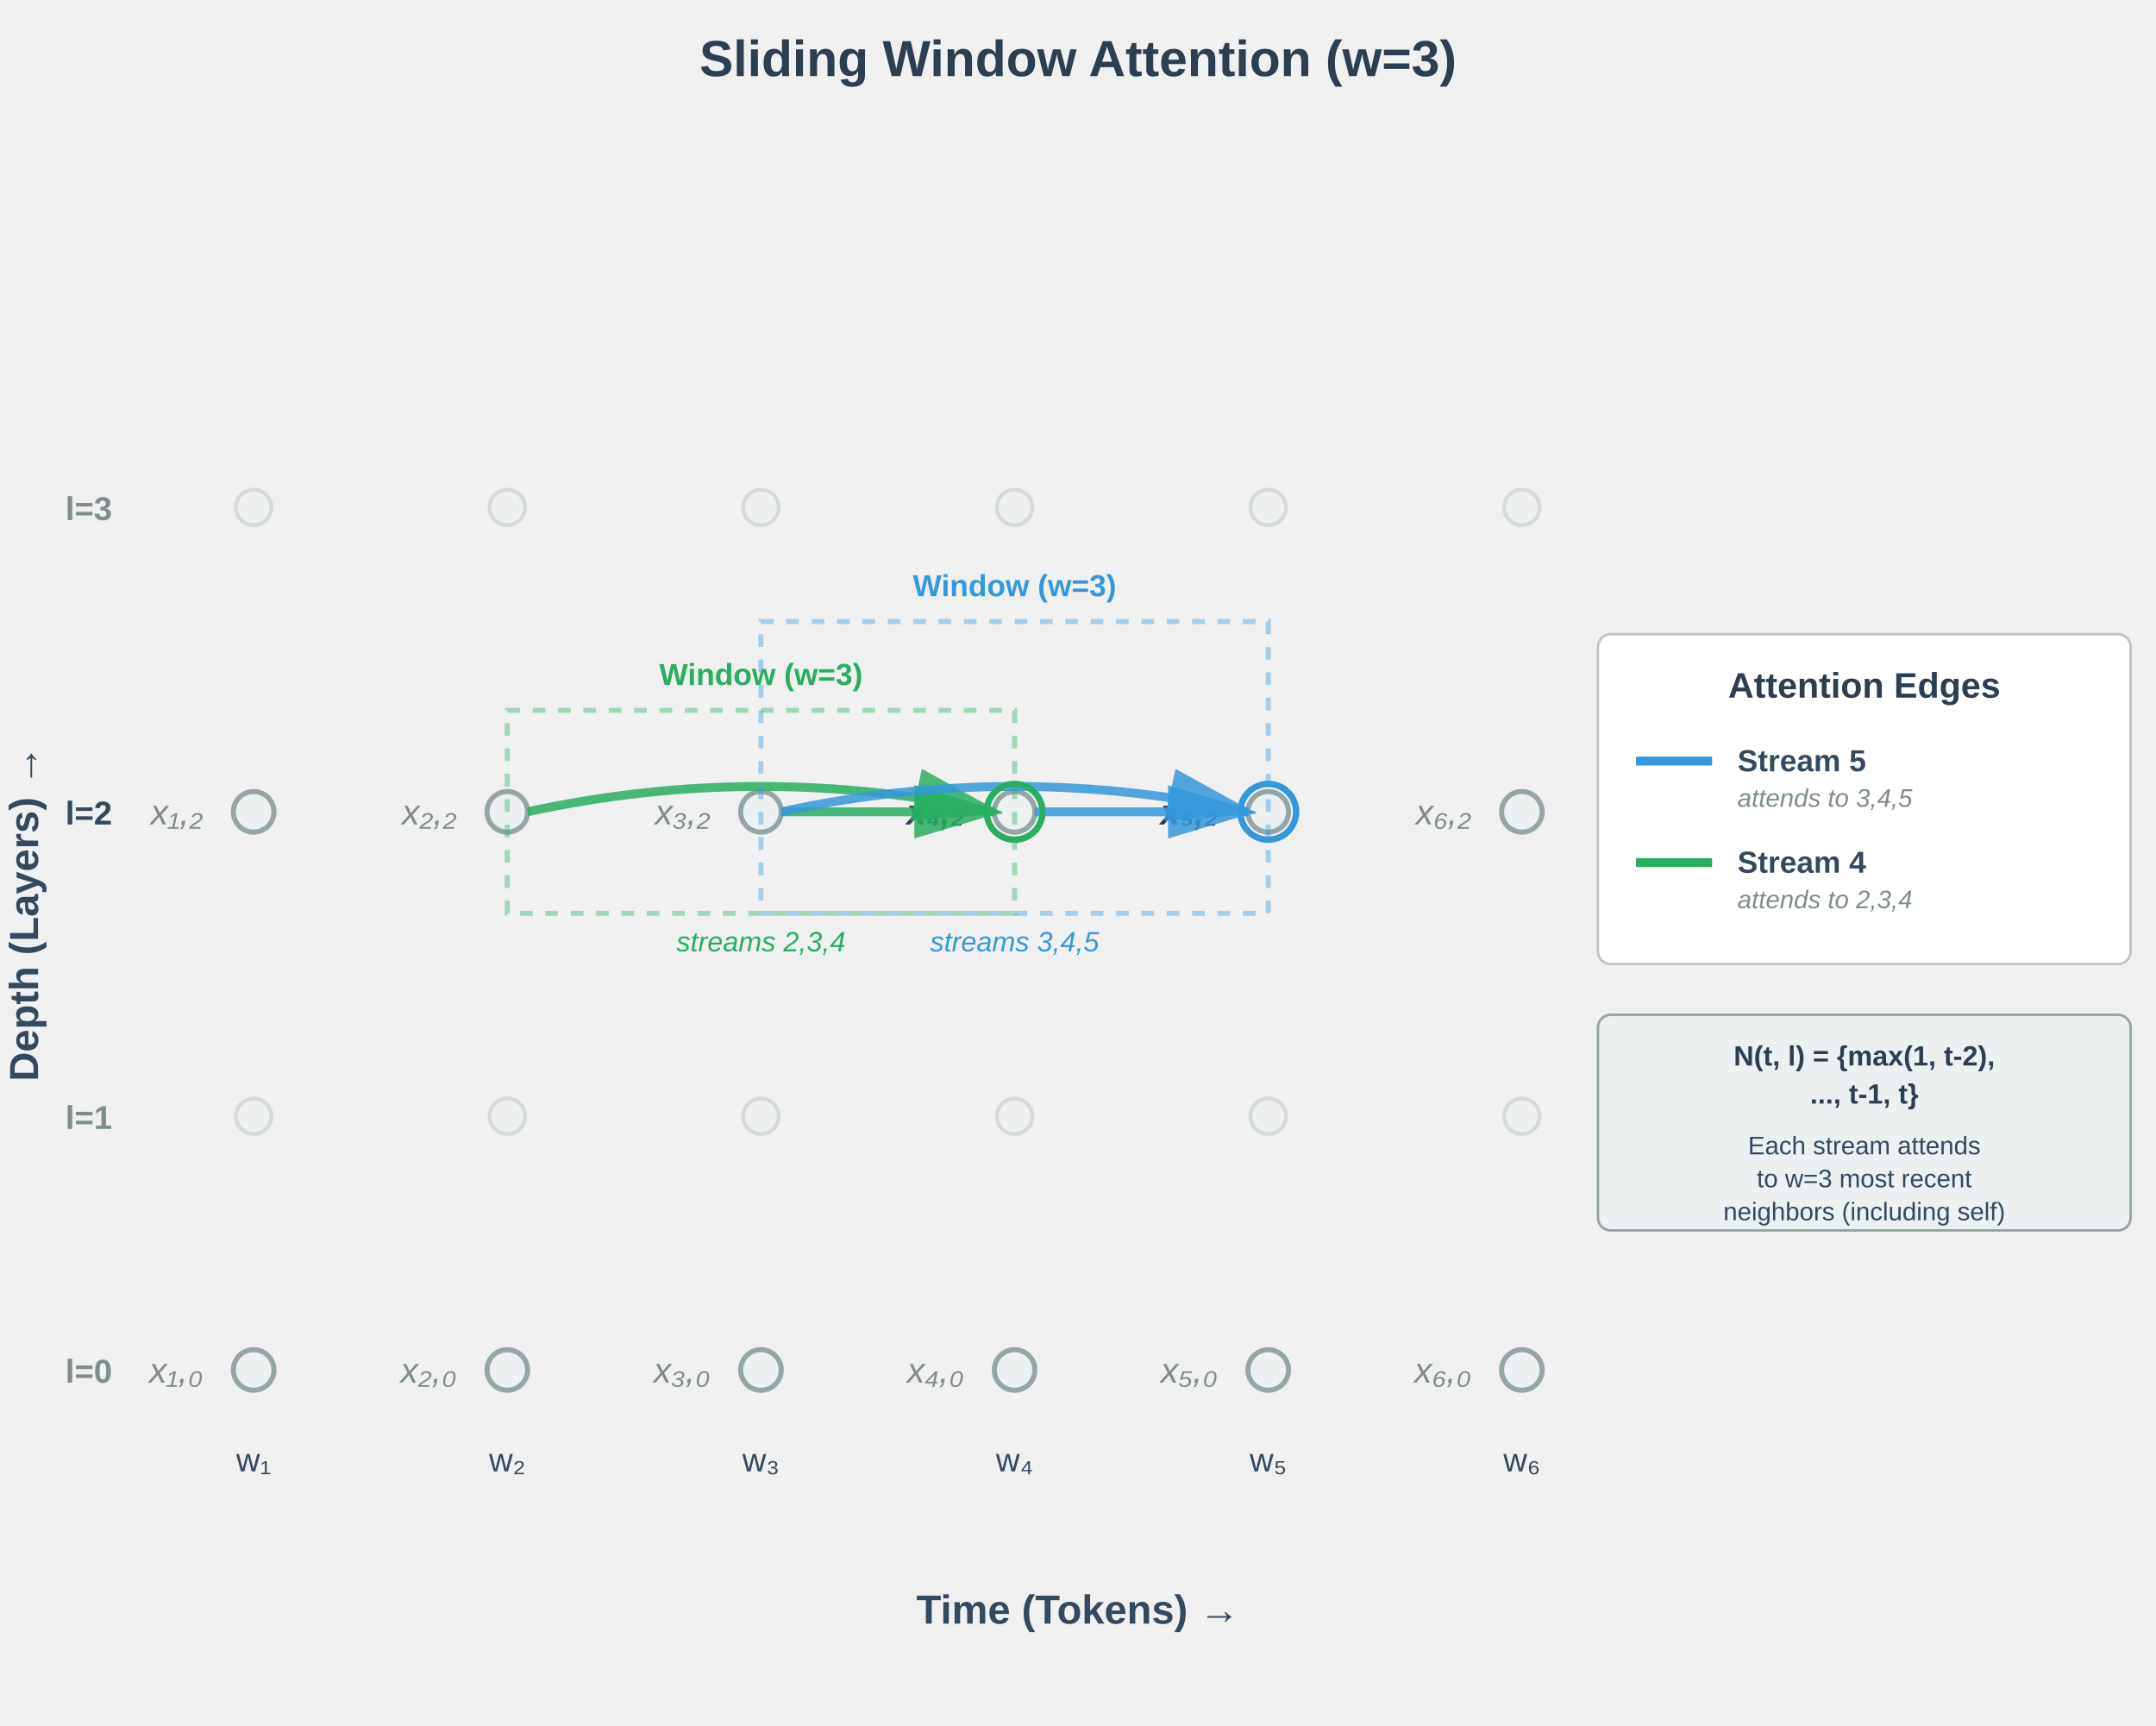
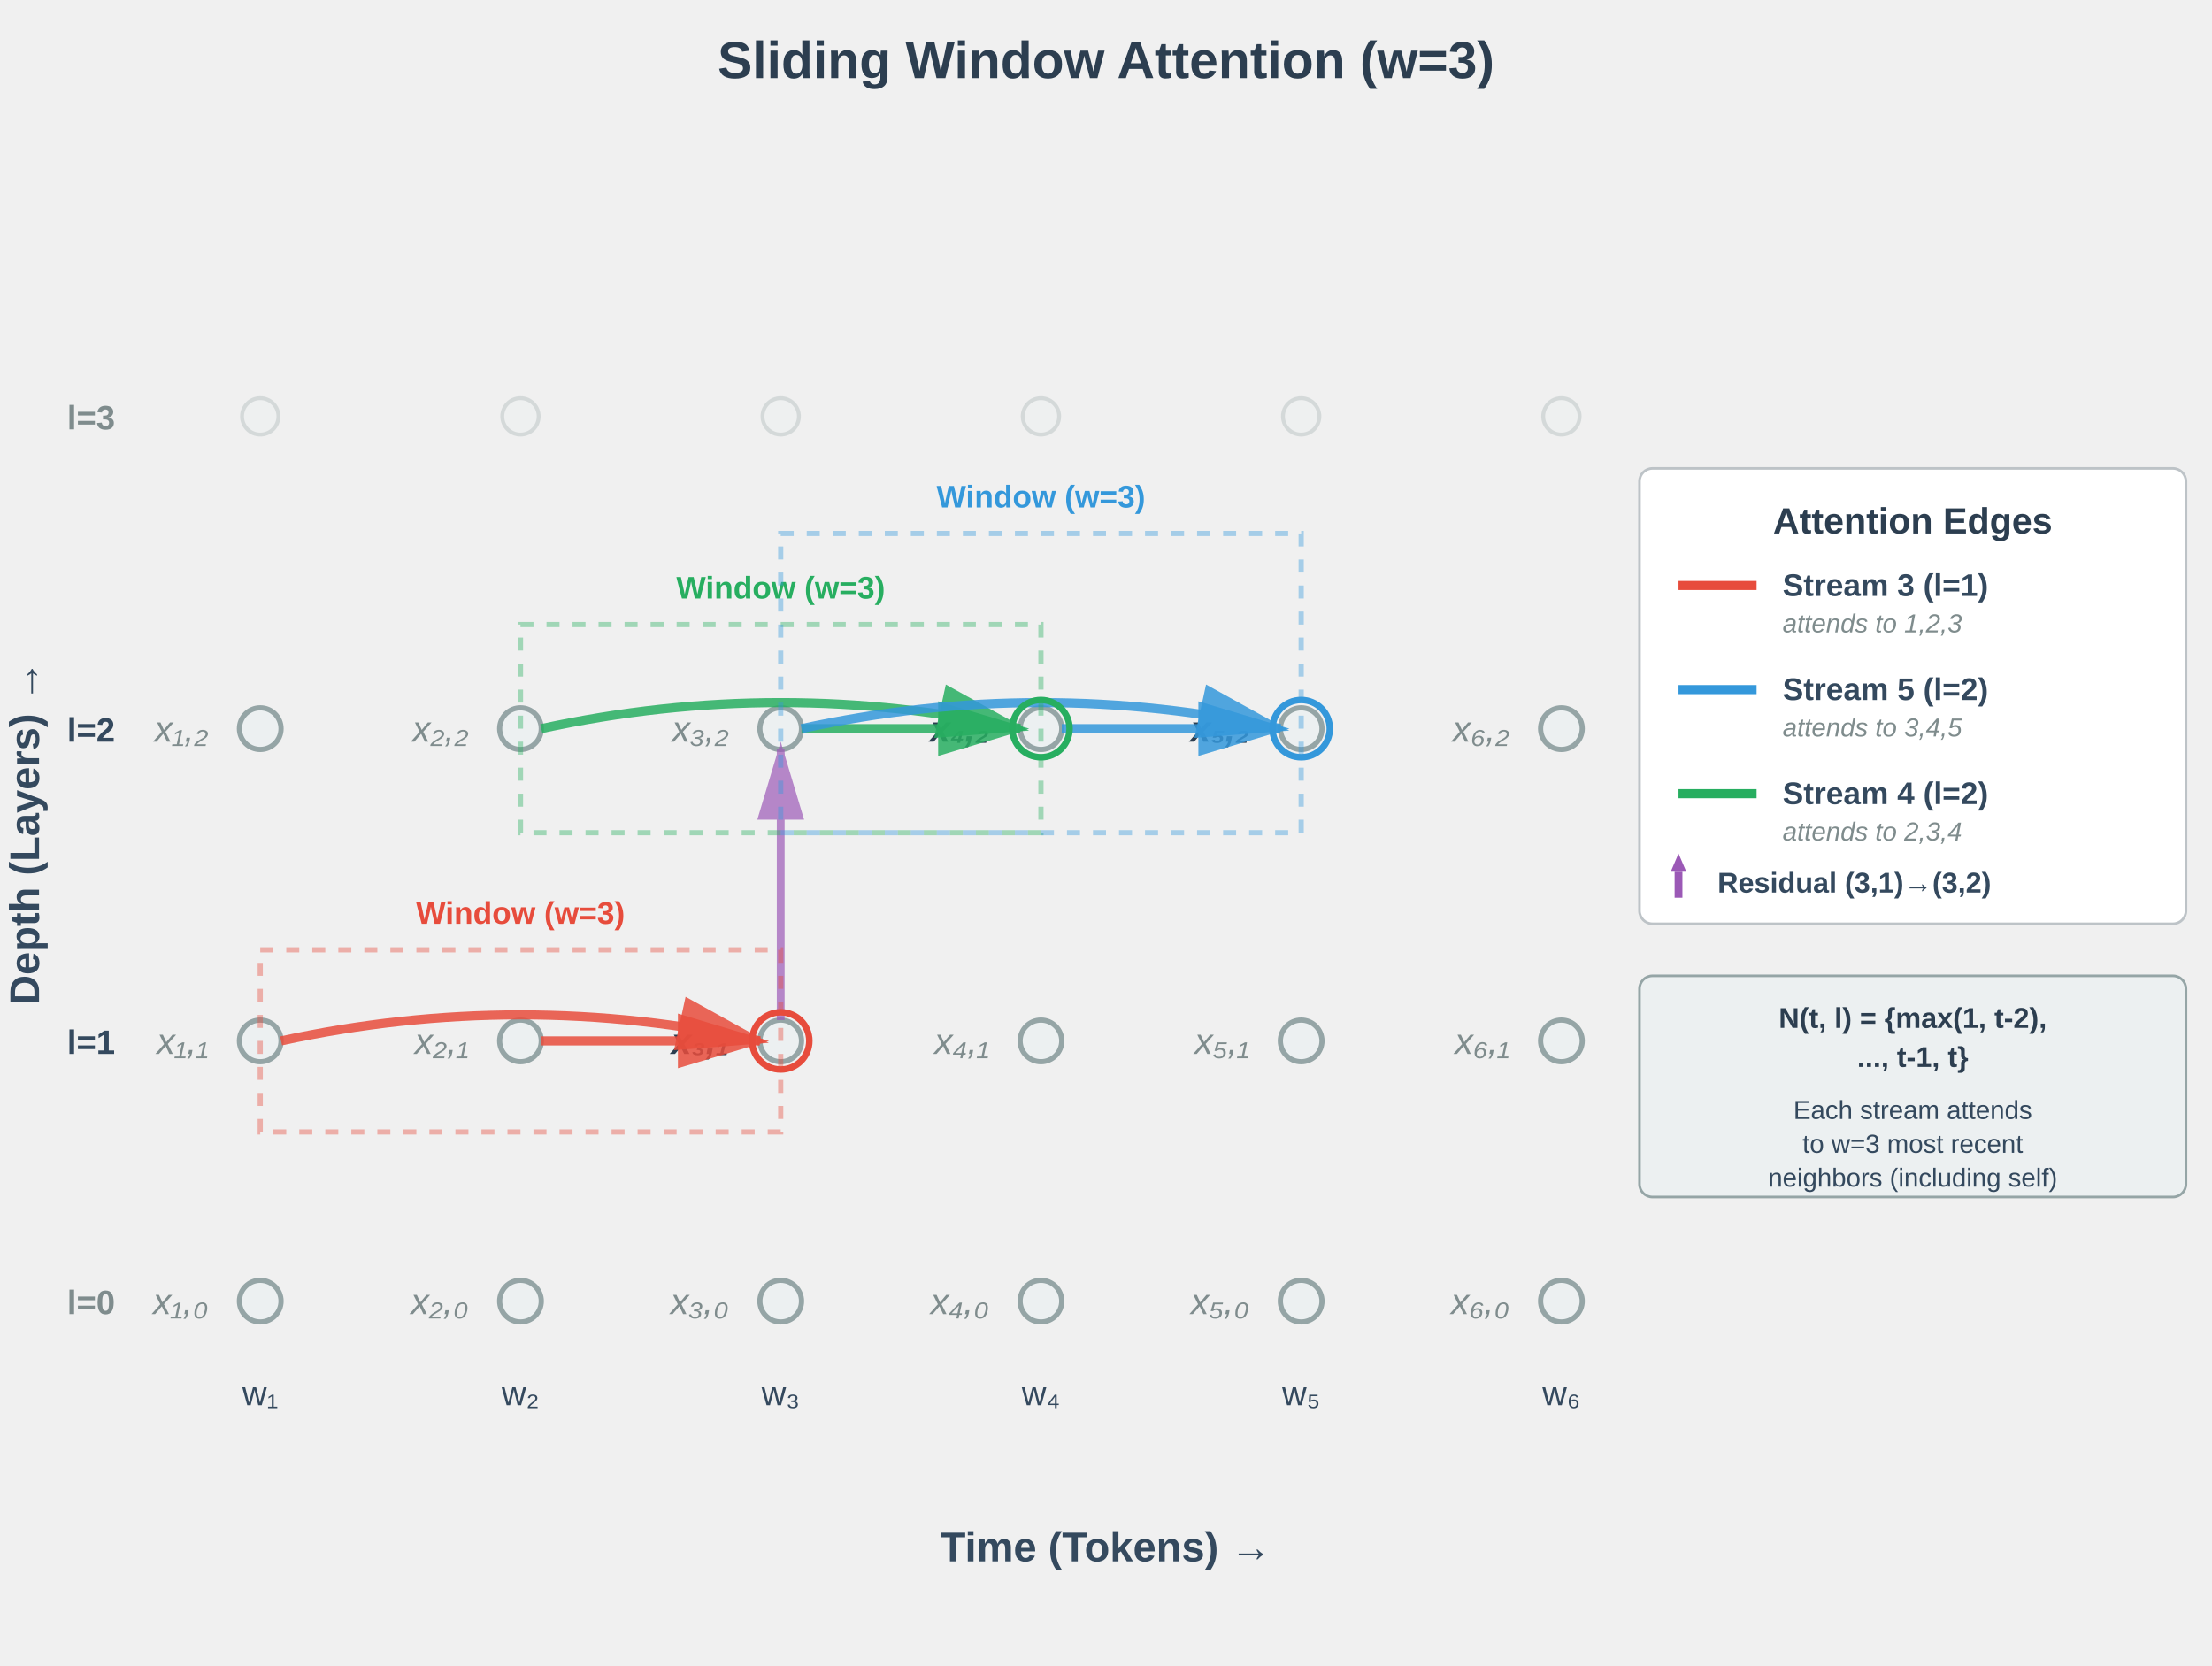
- <svg xmlns="http://www.w3.org/2000/svg" viewBox="0 0 850 680" style="font-family: -apple-system, BlinkMacSystemFont, 'Segoe UI', Arial, sans-serif;">
+ <svg xmlns="http://www.w3.org/2000/svg" viewBox="0 0 850 640" style="font-family: -apple-system, BlinkMacSystemFont, 'Segoe UI', Arial, sans-serif;">
  <text x="425" y="30" text-anchor="middle" font-size="20" font-weight="bold" fill="#2c3e50">
    Sliding Window Attention (w=3)
  </text>
-   <text x="425" y="640" text-anchor="middle" font-size="16" fill="#34495e" font-weight="600">
+   <text x="425" y="600" text-anchor="middle" font-size="16" fill="#34495e" font-weight="600">
    Time (Tokens) →
  </text>
-   <text x="15" y="360" text-anchor="middle" font-size="16" fill="#34495e" font-weight="600" transform="rotate(-90, 15, 360)">
+   <text x="15" y="320" text-anchor="middle" font-size="16" fill="#34495e" font-weight="600" transform="rotate(-90, 15, 320)">
    Depth (Layers) →
  </text>
  <defs>
    <marker id="arrow-stream5" markerWidth="10" markerHeight="10" refX="9" refY="3" orient="auto">
      <polygon points="0 0, 10 3, 0 6" fill="#3498db" />
    </marker>
    <marker id="arrow-stream4" markerWidth="10" markerHeight="10" refX="9" refY="3" orient="auto">
      <polygon points="0 0, 10 3, 0 6" fill="#27ae60" />
    </marker>
  </defs>
  <g id="layer-0">
-     <circle cx="100" cy="540" r="8" fill="#ecf0f1" stroke="#95a5a6" stroke-width="2" />
-     <circle cx="200" cy="540" r="8" fill="#ecf0f1" stroke="#95a5a6" stroke-width="2" />
-     <circle cx="300" cy="540" r="8" fill="#ecf0f1" stroke="#95a5a6" stroke-width="2" />
-     <circle cx="400" cy="540" r="8" fill="#ecf0f1" stroke="#95a5a6" stroke-width="2" />
-     <circle cx="500" cy="540" r="8" fill="#ecf0f1" stroke="#95a5a6" stroke-width="2" />
-     <circle cx="600" cy="540" r="8" fill="#ecf0f1" stroke="#95a5a6" stroke-width="2" />
-     <text x="80" y="545" text-anchor="end" font-size="14" fill="#7f8c8d" font-style="italic">x₁,₀</text>
-     <text x="180" y="545" text-anchor="end" font-size="14" fill="#7f8c8d" font-style="italic">x₂,₀</text>
-     <text x="280" y="545" text-anchor="end" font-size="14" fill="#7f8c8d" font-style="italic">x₃,₀</text>
-     <text x="380" y="545" text-anchor="end" font-size="14" fill="#7f8c8d" font-style="italic">x₄,₀</text>
-     <text x="480" y="545" text-anchor="end" font-size="14" fill="#7f8c8d" font-style="italic">x₅,₀</text>
-     <text x="580" y="545" text-anchor="end" font-size="14" fill="#7f8c8d" font-style="italic">x₆,₀</text>
+     <circle cx="100" cy="500" r="8" fill="#ecf0f1" stroke="#95a5a6" stroke-width="2" />
+     <circle cx="200" cy="500" r="8" fill="#ecf0f1" stroke="#95a5a6" stroke-width="2" />
+     <circle cx="300" cy="500" r="8" fill="#ecf0f1" stroke="#95a5a6" stroke-width="2" />
+     <circle cx="400" cy="500" r="8" fill="#ecf0f1" stroke="#95a5a6" stroke-width="2" />
+     <circle cx="500" cy="500" r="8" fill="#ecf0f1" stroke="#95a5a6" stroke-width="2" />
+     <circle cx="600" cy="500" r="8" fill="#ecf0f1" stroke="#95a5a6" stroke-width="2" />
+     <text x="80" y="505" text-anchor="end" font-size="14" fill="#7f8c8d" font-style="italic">x₁,₀</text>
+     <text x="180" y="505" text-anchor="end" font-size="14" fill="#7f8c8d" font-style="italic">x₂,₀</text>
+     <text x="280" y="505" text-anchor="end" font-size="14" fill="#7f8c8d" font-style="italic">x₃,₀</text>
+     <text x="380" y="505" text-anchor="end" font-size="14" fill="#7f8c8d" font-style="italic">x₄,₀</text>
+     <text x="480" y="505" text-anchor="end" font-size="14" fill="#7f8c8d" font-style="italic">x₅,₀</text>
+     <text x="580" y="505" text-anchor="end" font-size="14" fill="#7f8c8d" font-style="italic">x₆,₀</text>
  </g>
-   <g id="layer-2" opacity="0.3">
-     <circle cx="100" cy="440" r="7" fill="#ecf0f1" stroke="#95a5a6" stroke-width="1.5" />
-     <circle cx="200" cy="440" r="7" fill="#ecf0f1" stroke="#95a5a6" stroke-width="1.5" />
-     <circle cx="300" cy="440" r="7" fill="#ecf0f1" stroke="#95a5a6" stroke-width="1.5" />
-     <circle cx="400" cy="440" r="7" fill="#ecf0f1" stroke="#95a5a6" stroke-width="1.5" />
-     <circle cx="500" cy="440" r="7" fill="#ecf0f1" stroke="#95a5a6" stroke-width="1.5" />
-     <circle cx="600" cy="440" r="7" fill="#ecf0f1" stroke="#95a5a6" stroke-width="1.5" />
+   <g id="layer-1">
+     <circle cx="100" cy="400" r="8" fill="#ecf0f1" stroke="#95a5a6" stroke-width="2" />
+     <circle cx="200" cy="400" r="8" fill="#ecf0f1" stroke="#95a5a6" stroke-width="2" />
+     <circle cx="300" cy="400" r="8" fill="#ecf0f1" stroke="#95a5a6" stroke-width="2" />
+     <circle cx="400" cy="400" r="8" fill="#ecf0f1" stroke="#95a5a6" stroke-width="2" />
+     <circle cx="500" cy="400" r="8" fill="#ecf0f1" stroke="#95a5a6" stroke-width="2" />
+     <circle cx="600" cy="400" r="8" fill="#ecf0f1" stroke="#95a5a6" stroke-width="2" />
+     <text x="80" y="405" text-anchor="end" font-size="14" fill="#7f8c8d" font-style="italic">x₁,₁</text>
+     <text x="180" y="405" text-anchor="end" font-size="14" fill="#7f8c8d" font-style="italic">x₂,₁</text>
+     <text x="280" y="405" text-anchor="end" font-size="14" fill="#2c3e50" font-style="italic" font-weight="600">x₃,₁</text>
+     <text x="380" y="405" text-anchor="end" font-size="14" fill="#7f8c8d" font-style="italic">x₄,₁</text>
+     <text x="480" y="405" text-anchor="end" font-size="14" fill="#7f8c8d" font-style="italic">x₅,₁</text>
+     <text x="580" y="405" text-anchor="end" font-size="14" fill="#7f8c8d" font-style="italic">x₆,₁</text>
  </g>
  <g id="layer-3">
-     <circle cx="100" cy="320" r="8" fill="#ecf0f1" stroke="#95a5a6" stroke-width="2" />
-     <circle cx="200" cy="320" r="8" fill="#ecf0f1" stroke="#95a5a6" stroke-width="2" />
-     <circle cx="300" cy="320" r="8" fill="#ecf0f1" stroke="#95a5a6" stroke-width="2" />
-     <circle cx="400" cy="320" r="8" fill="#ecf0f1" stroke="#95a5a6" stroke-width="2" />
-     <circle cx="500" cy="320" r="8" fill="#ecf0f1" stroke="#95a5a6" stroke-width="2" />
-     <circle cx="600" cy="320" r="8" fill="#ecf0f1" stroke="#95a5a6" stroke-width="2" />
-     <text x="80" y="325" text-anchor="end" font-size="14" fill="#7f8c8d" font-style="italic">x₁,₂</text>
-     <text x="180" y="325" text-anchor="end" font-size="14" fill="#7f8c8d" font-style="italic">x₂,₂</text>
-     <text x="280" y="325" text-anchor="end" font-size="14" fill="#7f8c8d" font-style="italic">x₃,₂</text>
-     <text x="380" y="325" text-anchor="end" font-size="14" fill="#2c3e50" font-style="italic" font-weight="600">x₄,₂</text>
-     <text x="480" y="325" text-anchor="end" font-size="14" fill="#2c3e50" font-style="italic" font-weight="600">x₅,₂</text>
-     <text x="580" y="325" text-anchor="end" font-size="14" fill="#7f8c8d" font-style="italic">x₆,₂</text>
+     <circle cx="100" cy="280" r="8" fill="#ecf0f1" stroke="#95a5a6" stroke-width="2" />
+     <circle cx="200" cy="280" r="8" fill="#ecf0f1" stroke="#95a5a6" stroke-width="2" />
+     <circle cx="300" cy="280" r="8" fill="#ecf0f1" stroke="#95a5a6" stroke-width="2" />
+     <circle cx="400" cy="280" r="8" fill="#ecf0f1" stroke="#95a5a6" stroke-width="2" />
+     <circle cx="500" cy="280" r="8" fill="#ecf0f1" stroke="#95a5a6" stroke-width="2" />
+     <circle cx="600" cy="280" r="8" fill="#ecf0f1" stroke="#95a5a6" stroke-width="2" />
+     <text x="80" y="285" text-anchor="end" font-size="14" fill="#7f8c8d" font-style="italic">x₁,₂</text>
+     <text x="180" y="285" text-anchor="end" font-size="14" fill="#7f8c8d" font-style="italic">x₂,₂</text>
+     <text x="280" y="285" text-anchor="end" font-size="14" fill="#7f8c8d" font-style="italic">x₃,₂</text>
+     <text x="380" y="285" text-anchor="end" font-size="14" fill="#2c3e50" font-style="italic" font-weight="600">x₄,₂</text>
+     <text x="480" y="285" text-anchor="end" font-size="14" fill="#2c3e50" font-style="italic" font-weight="600">x₅,₂</text>
+     <text x="580" y="285" text-anchor="end" font-size="14" fill="#7f8c8d" font-style="italic">x₆,₂</text>
  </g>
  <g id="layer-4" opacity="0.3">
-     <circle cx="100" cy="200" r="7" fill="#ecf0f1" stroke="#95a5a6" stroke-width="1.5" />
-     <circle cx="200" cy="200" r="7" fill="#ecf0f1" stroke="#95a5a6" stroke-width="1.5" />
-     <circle cx="300" cy="200" r="7" fill="#ecf0f1" stroke="#95a5a6" stroke-width="1.5" />
-     <circle cx="400" cy="200" r="7" fill="#ecf0f1" stroke="#95a5a6" stroke-width="1.5" />
-     <circle cx="500" cy="200" r="7" fill="#ecf0f1" stroke="#95a5a6" stroke-width="1.5" />
-     <circle cx="600" cy="200" r="7" fill="#ecf0f1" stroke="#95a5a6" stroke-width="1.5" />
+     <circle cx="100" cy="160" r="7" fill="#ecf0f1" stroke="#95a5a6" stroke-width="1.5" />
+     <circle cx="200" cy="160" r="7" fill="#ecf0f1" stroke="#95a5a6" stroke-width="1.5" />
+     <circle cx="300" cy="160" r="7" fill="#ecf0f1" stroke="#95a5a6" stroke-width="1.5" />
+     <circle cx="400" cy="160" r="7" fill="#ecf0f1" stroke="#95a5a6" stroke-width="1.5" />
+     <circle cx="500" cy="160" r="7" fill="#ecf0f1" stroke="#95a5a6" stroke-width="1.5" />
+     <circle cx="600" cy="160" r="7" fill="#ecf0f1" stroke="#95a5a6" stroke-width="1.5" />
  </g>
-   <path d="M 208 320 Q 300 300 392 320" stroke="#27ae60" stroke-width="3.5" fill="none" marker-end="url(#arrow-stream4)" opacity="0.85" />
-   <line x1="308" y1="320" x2="392" y2="320" stroke="#27ae60" stroke-width="3.5" marker-end="url(#arrow-stream4)" opacity="0.85" />
-   <path d="M 308 320 Q 400 300 492 320" stroke="#3498db" stroke-width="3.5" fill="none" marker-end="url(#arrow-stream5)" opacity="0.85" />
-   <line x1="408" y1="320" x2="492" y2="320" stroke="#3498db" stroke-width="3.5" marker-end="url(#arrow-stream5)" opacity="0.85" />
-   <circle cx="400" cy="320" r="11" fill="none" stroke="#27ae60" stroke-width="2.5" />
-   <circle cx="500" cy="320" r="11" fill="none" stroke="#3498db" stroke-width="2.5" />
-   <path d="M 200 280 L 400 280 L 400 360 L 200 360 Z" stroke="#27ae60" stroke-width="2" fill="none" stroke-dasharray="5,5" opacity="0.4" />
-   <text x="300" y="270" text-anchor="middle" font-size="12" fill="#27ae60" font-weight="600">Window (w=3)</text>
-   <text x="300" y="375" text-anchor="middle" font-size="11" fill="#27ae60" font-style="italic">streams 2,3,4</text>
-   <path d="M 300 245 L 500 245 L 500 360 L 300 360 Z" stroke="#3498db" stroke-width="2" fill="none" stroke-dasharray="5,5" opacity="0.4" />
-   <text x="400" y="235" text-anchor="middle" font-size="12" fill="#3498db" font-weight="600">Window (w=3)</text>
-   <text x="400" y="375" text-anchor="middle" font-size="11" fill="#3498db" font-style="italic">streams 3,4,5</text>
-   <g id="legend" transform="translate(630, 250)">
-     <rect x="0" y="0" width="210" height="130" fill="white" stroke="#bdc3c7" stroke-width="1" rx="5" />
+   <path d="M 208 280 Q 300 260 392 280" stroke="#27ae60" stroke-width="3.5" fill="none" marker-end="url(#arrow-stream4)" opacity="0.85" />
+   <line x1="308" y1="280" x2="392" y2="280" stroke="#27ae60" stroke-width="3.5" marker-end="url(#arrow-stream4)" opacity="0.85" />
+   <path d="M 308 280 Q 400 260 492 280" stroke="#3498db" stroke-width="3.5" fill="none" marker-end="url(#arrow-stream5)" opacity="0.85" />
+   <line x1="408" y1="280" x2="492" y2="280" stroke="#3498db" stroke-width="3.5" marker-end="url(#arrow-stream5)" opacity="0.85" />
+   <defs>
+     <marker id="arrow-residual" markerWidth="10" markerHeight="10" refX="9" refY="3" orient="auto">
+       <polygon points="0 0, 10 3, 0 6" fill="#9b59b6" />
+     </marker>
+     <marker id="arrow-stream3" markerWidth="10" markerHeight="10" refX="9" refY="3" orient="auto">
+       <polygon points="0 0, 10 3, 0 6" fill="#e74c3c" />
+     </marker>
+   </defs>
+   <line x1="300" y1="392" x2="300" y2="288" stroke="#9b59b6" stroke-width="3" marker-end="url(#arrow-residual)" opacity="0.7" />
+   <path d="M 108 400 Q 200 380 292 400" stroke="#e74c3c" stroke-width="3.5" fill="none" marker-end="url(#arrow-stream3)" opacity="0.85" />
+   <line x1="208" y1="400" x2="292" y2="400" stroke="#e74c3c" stroke-width="3.5" marker-end="url(#arrow-stream3)" opacity="0.85" />
+   <circle cx="300" cy="400" r="11" fill="none" stroke="#e74c3c" stroke-width="2.5" />
+   <circle cx="400" cy="280" r="11" fill="none" stroke="#27ae60" stroke-width="2.5" />
+   <circle cx="500" cy="280" r="11" fill="none" stroke="#3498db" stroke-width="2.5" />
+   <path d="M 100 365 L 300 365 L 300 435 L 100 435 Z" stroke="#e74c3c" stroke-width="2" fill="none" stroke-dasharray="5,5" opacity="0.4" />
+   <text x="200" y="355" text-anchor="middle" font-size="12" fill="#e74c3c" font-weight="600">Window (w=3)</text>
+   <path d="M 200 240 L 400 240 L 400 320 L 200 320 Z" stroke="#27ae60" stroke-width="2" fill="none" stroke-dasharray="5,5" opacity="0.4" />
+   <text x="300" y="230" text-anchor="middle" font-size="12" fill="#27ae60" font-weight="600">Window (w=3)</text>
+   <path d="M 300 205 L 500 205 L 500 320 L 300 320 Z" stroke="#3498db" stroke-width="2" fill="none" stroke-dasharray="5,5" opacity="0.4" />
+   <text x="400" y="195" text-anchor="middle" font-size="12" fill="#3498db" font-weight="600">Window (w=3)</text>
+   <g id="legend" transform="translate(630, 180)">
+     <rect x="0" y="0" width="210" height="175" fill="white" stroke="#bdc3c7" stroke-width="1" rx="5" />
    <text x="105" y="25" text-anchor="middle" font-size="14" font-weight="600" fill="#2c3e50">Attention Edges</text>
-     <line x1="15" y1="50" x2="45" y2="50" stroke="#3498db" stroke-width="3.5" />
-     <text x="55" y="54" font-size="12" fill="#34495e" font-weight="600">Stream 5</text>
-     <text x="55" y="68" font-size="10" fill="#7f8c8d" font-style="italic">attends to 3,4,5</text>
-     <line x1="15" y1="90" x2="45" y2="90" stroke="#27ae60" stroke-width="3.5" />
-     <text x="55" y="94" font-size="12" fill="#34495e" font-weight="600">Stream 4</text>
-     <text x="55" y="108" font-size="10" fill="#7f8c8d" font-style="italic">attends to 2,3,4</text>
+     <line x1="15" y1="45" x2="45" y2="45" stroke="#e74c3c" stroke-width="3.5" />
+     <text x="55" y="49" font-size="12" fill="#34495e" font-weight="600">Stream 3 (l=1)</text>
+     <text x="55" y="63" font-size="10" fill="#7f8c8d" font-style="italic">attends to 1,2,3</text>
+     <line x1="15" y1="85" x2="45" y2="85" stroke="#3498db" stroke-width="3.5" />
+     <text x="55" y="89" font-size="12" fill="#34495e" font-weight="600">Stream 5 (l=2)</text>
+     <text x="55" y="103" font-size="10" fill="#7f8c8d" font-style="italic">attends to 3,4,5</text>
+     <line x1="15" y1="125" x2="45" y2="125" stroke="#27ae60" stroke-width="3.5" />
+     <text x="55" y="129" font-size="12" fill="#34495e" font-weight="600">Stream 4 (l=2)</text>
+     <text x="55" y="143" font-size="10" fill="#7f8c8d" font-style="italic">attends to 2,3,4</text>
+     <line x1="15" y1="165" x2="15" y2="155" stroke="#9b59b6" stroke-width="3" />
+     <polygon points="12 155, 15 148, 18 155" fill="#9b59b6" />
+     <text x="30" y="163" font-size="11" fill="#34495e" font-weight="600">Residual (3,1)→(3,2)</text>
  </g>
-   <g id="explanation" transform="translate(630, 400)">
+   <g id="explanation" transform="translate(630, 375)">
    <rect x="0" y="0" width="210" height="85" fill="#ecf0f1" stroke="#95a5a6" stroke-width="1" rx="5" />
    <text x="105" y="20" text-anchor="middle" font-size="11" fill="#2c3e50" font-weight="600">N(t, l) = {max(1, t-2),</text>
    <text x="105" y="35" text-anchor="middle" font-size="11" fill="#2c3e50" font-weight="600">..., t-1, t}</text>
    <text x="105" y="55" text-anchor="middle" font-size="10" fill="#34495e">Each stream attends</text>
    <text x="105" y="68" text-anchor="middle" font-size="10" fill="#34495e">to w=3 most recent</text>
    <text x="105" y="81" text-anchor="middle" font-size="10" fill="#34495e">neighbors (including self)</text>
  </g>
-   <text x="100" y="580" text-anchor="middle" font-size="13" fill="#34495e">w₁</text>
-   <text x="200" y="580" text-anchor="middle" font-size="13" fill="#34495e">w₂</text>
-   <text x="300" y="580" text-anchor="middle" font-size="13" fill="#34495e">w₃</text>
-   <text x="400" y="580" text-anchor="middle" font-size="13" fill="#34495e">w₄</text>
-   <text x="500" y="580" text-anchor="middle" font-size="13" fill="#34495e">w₅</text>
-   <text x="600" y="580" text-anchor="middle" font-size="13" fill="#34495e">w₆</text>
-   <text x="35" y="545" text-anchor="middle" font-size="13" fill="#7f8c8d" font-weight="600">l=0</text>
-   <text x="35" y="445" text-anchor="middle" font-size="13" fill="#7f8c8d" font-weight="600">l=1</text>
-   <text x="35" y="325" text-anchor="middle" font-size="13" fill="#34495e" font-weight="600">l=2</text>
-   <text x="35" y="205" text-anchor="middle" font-size="13" fill="#7f8c8d" font-weight="600">l=3</text>
+   <text x="100" y="540" text-anchor="middle" font-size="13" fill="#34495e">w₁</text>
+   <text x="200" y="540" text-anchor="middle" font-size="13" fill="#34495e">w₂</text>
+   <text x="300" y="540" text-anchor="middle" font-size="13" fill="#34495e">w₃</text>
+   <text x="400" y="540" text-anchor="middle" font-size="13" fill="#34495e">w₄</text>
+   <text x="500" y="540" text-anchor="middle" font-size="13" fill="#34495e">w₅</text>
+   <text x="600" y="540" text-anchor="middle" font-size="13" fill="#34495e">w₆</text>
+   <text x="35" y="505" text-anchor="middle" font-size="13" fill="#7f8c8d" font-weight="600">l=0</text>
+   <text x="35" y="405" text-anchor="middle" font-size="13" fill="#34495e" font-weight="600">l=1</text>
+   <text x="35" y="285" text-anchor="middle" font-size="13" fill="#34495e" font-weight="600">l=2</text>
+   <text x="35" y="165" text-anchor="middle" font-size="13" fill="#7f8c8d" font-weight="600">l=3</text>
</svg>
